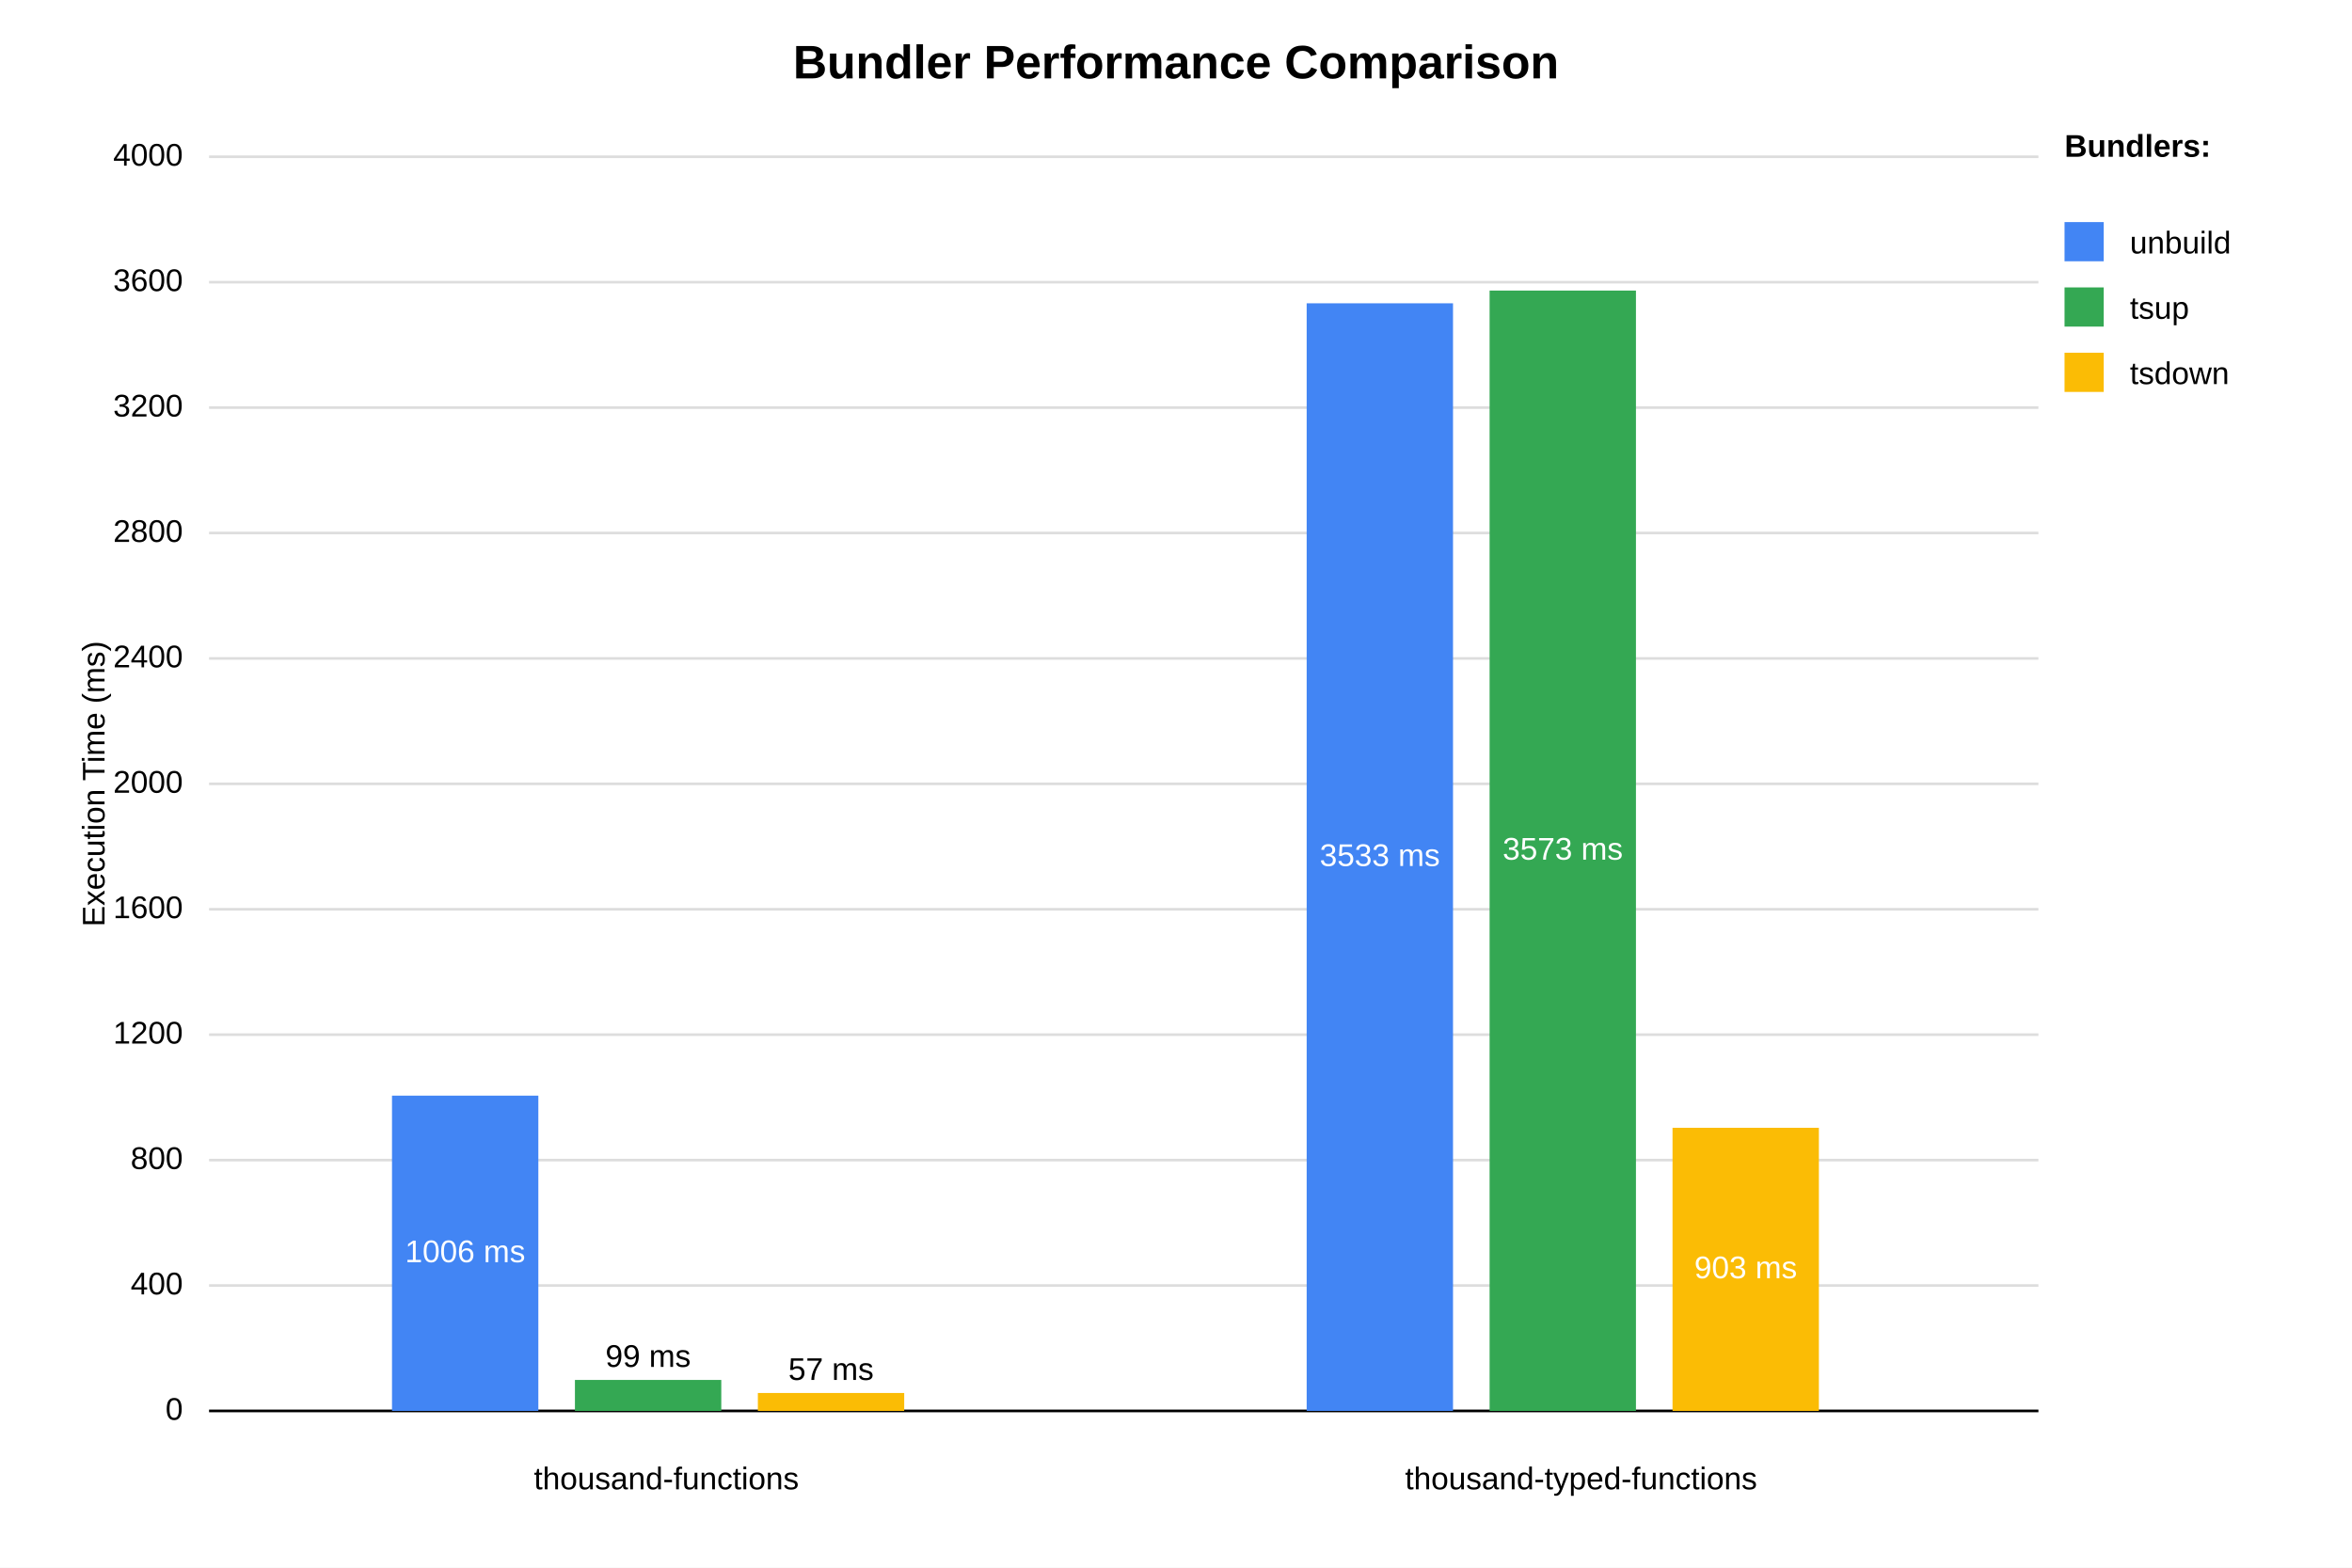
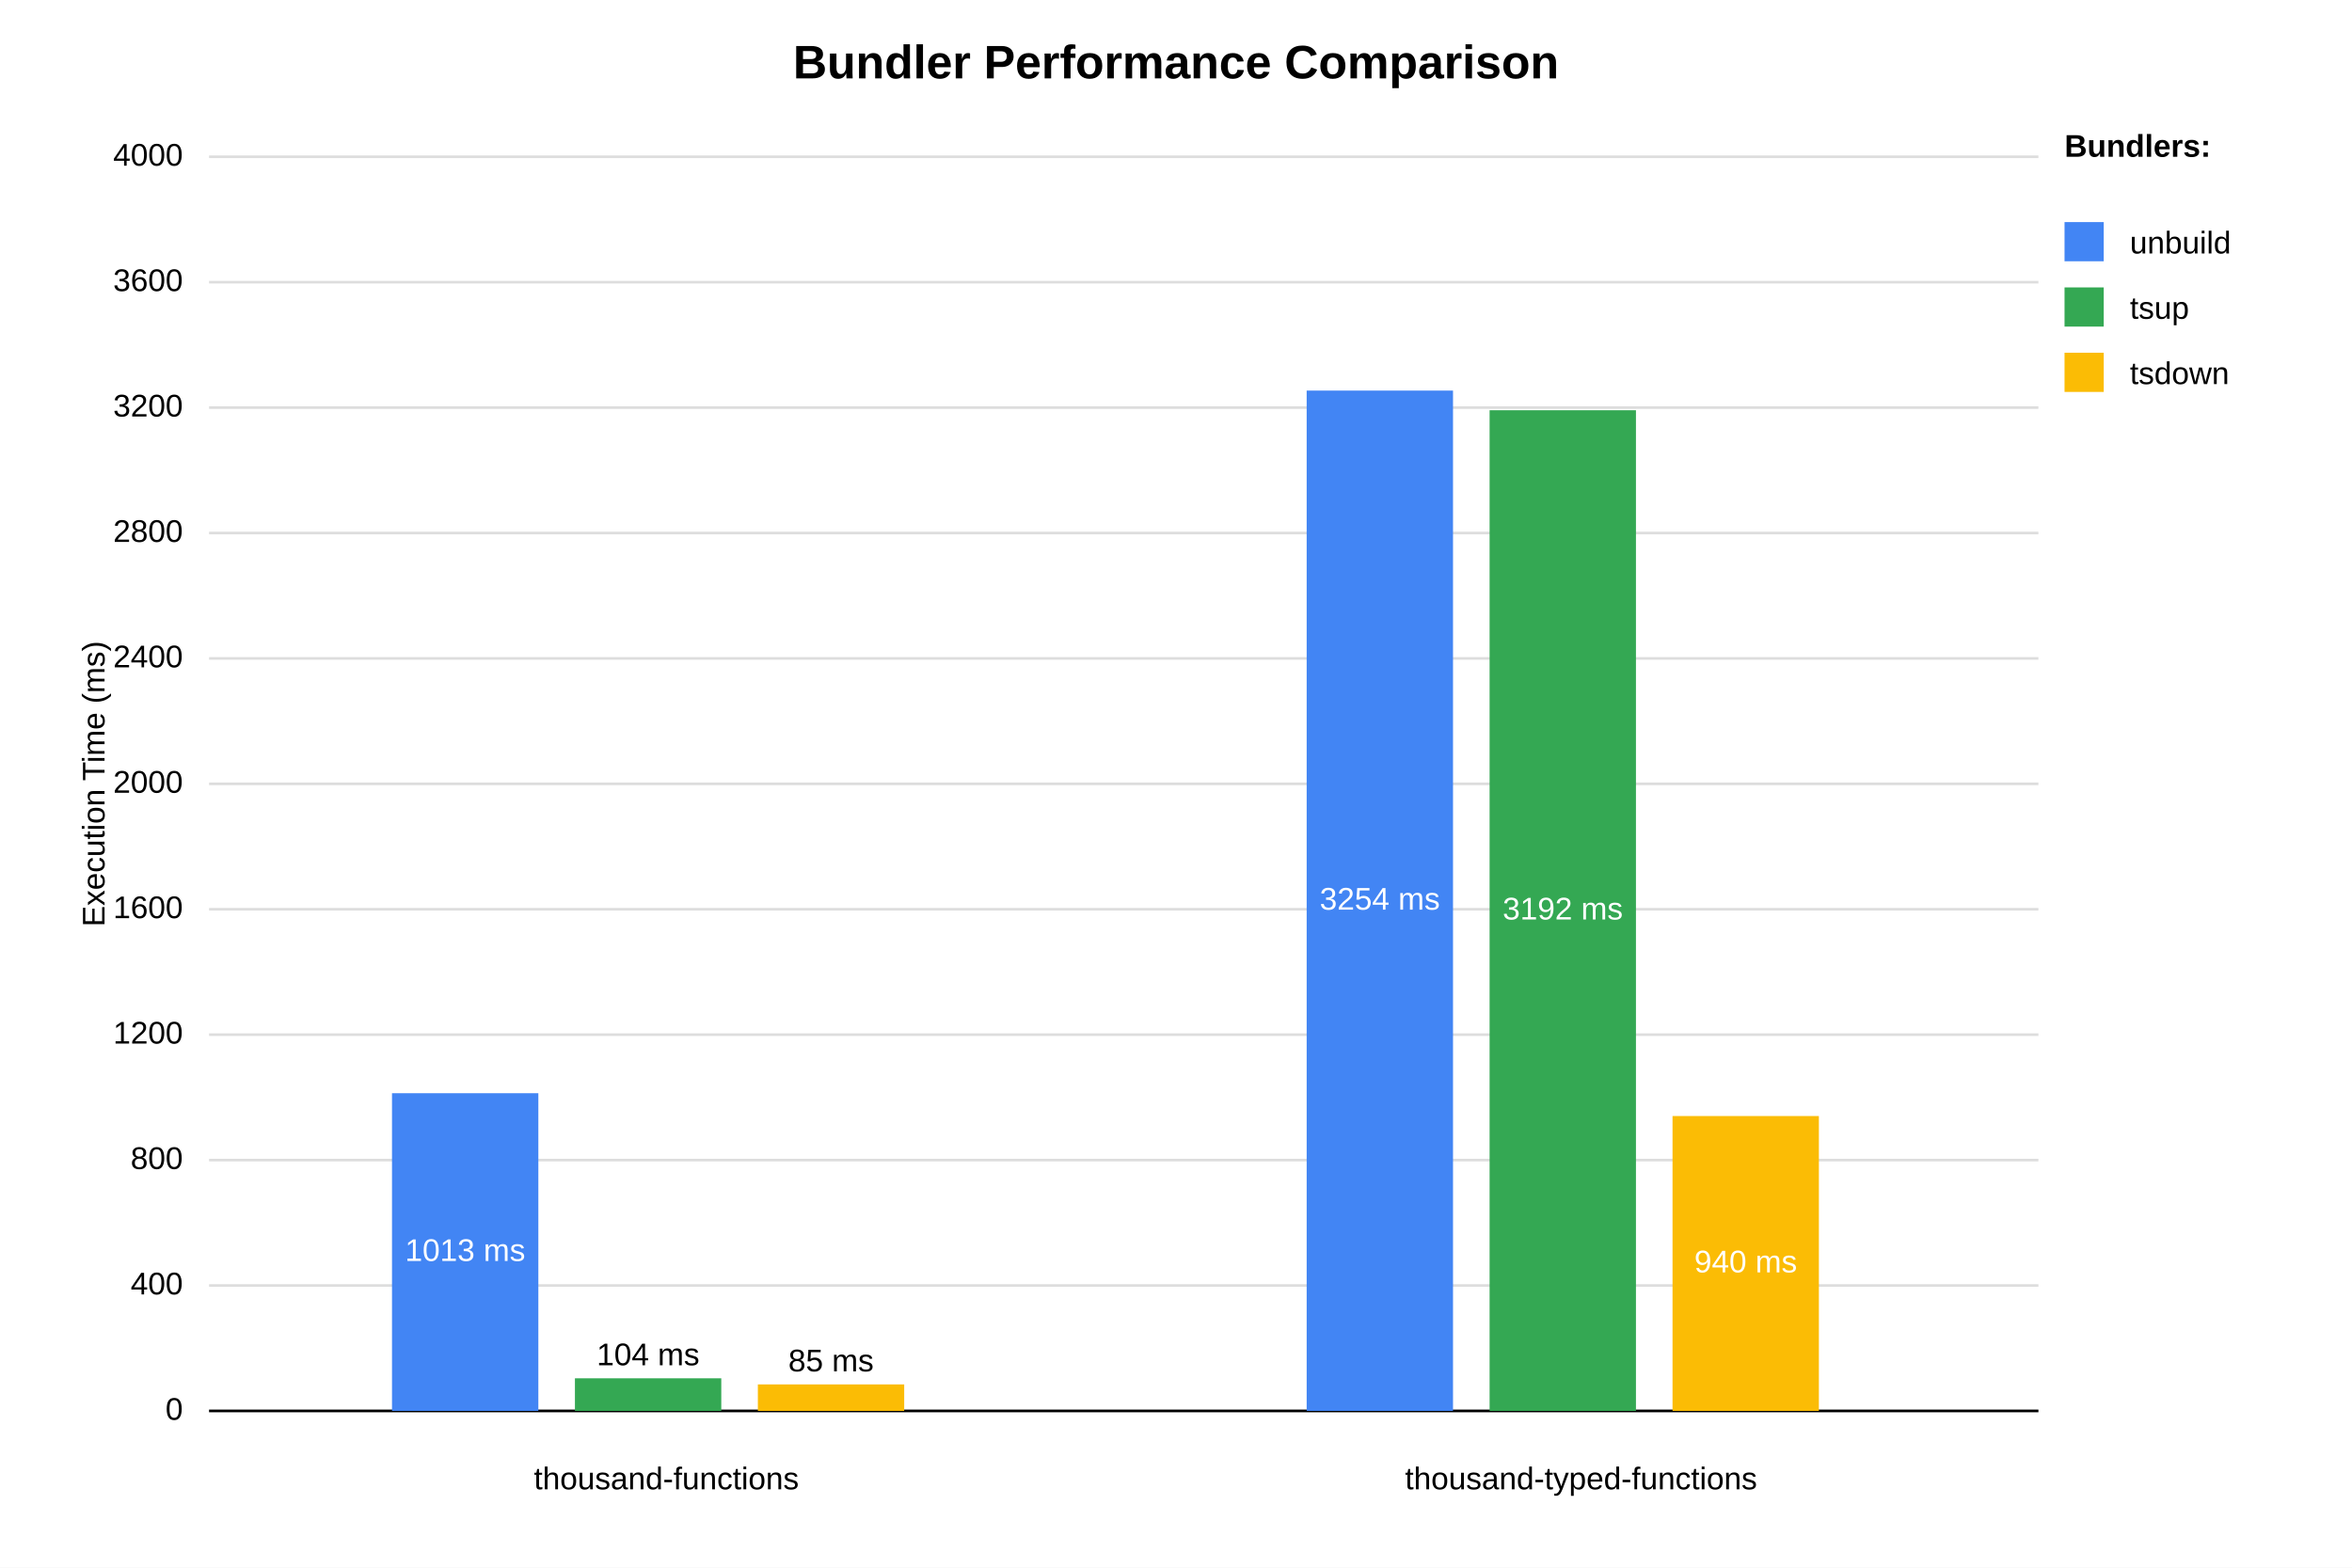
<svg xmlns="http://www.w3.org/2000/svg" width="900" height="600">
  <rect width="900" height="600" fill="white" />
  <text x="450" y="30" font-family="Arial, sans-serif" font-size="18" font-weight="bold" text-anchor="middle">Bundler Performance Comparison</text>
  <g transform="translate(80, 60)">
    <line x1="0" y1="480" x2="700" y2="480" stroke="#ddd" stroke-width="1" />
    <text x="-10" y="480" font-family="Arial, sans-serif" font-size="12" text-anchor="end" dominant-baseline="middle">0</text>
    <line x1="0" y1="432" x2="700" y2="432" stroke="#ddd" stroke-width="1" />
    <text x="-10" y="432" font-family="Arial, sans-serif" font-size="12" text-anchor="end" dominant-baseline="middle">400</text>
    <line x1="0" y1="384" x2="700" y2="384" stroke="#ddd" stroke-width="1" />
    <text x="-10" y="384" font-family="Arial, sans-serif" font-size="12" text-anchor="end" dominant-baseline="middle">800</text>
    <line x1="0" y1="336" x2="700" y2="336" stroke="#ddd" stroke-width="1" />
    <text x="-10" y="336" font-family="Arial, sans-serif" font-size="12" text-anchor="end" dominant-baseline="middle">1200</text>
    <line x1="0" y1="288" x2="700" y2="288" stroke="#ddd" stroke-width="1" />
    <text x="-10" y="288" font-family="Arial, sans-serif" font-size="12" text-anchor="end" dominant-baseline="middle">1600</text>
    <line x1="0" y1="240" x2="700" y2="240" stroke="#ddd" stroke-width="1" />
    <text x="-10" y="240" font-family="Arial, sans-serif" font-size="12" text-anchor="end" dominant-baseline="middle">2000</text>
    <line x1="0" y1="192" x2="700" y2="192" stroke="#ddd" stroke-width="1" />
    <text x="-10" y="192" font-family="Arial, sans-serif" font-size="12" text-anchor="end" dominant-baseline="middle">2400</text>
    <line x1="0" y1="144" x2="700" y2="144" stroke="#ddd" stroke-width="1" />
    <text x="-10" y="144" font-family="Arial, sans-serif" font-size="12" text-anchor="end" dominant-baseline="middle">2800</text>
    <line x1="0" y1="96" x2="700" y2="96" stroke="#ddd" stroke-width="1" />
    <text x="-10" y="96" font-family="Arial, sans-serif" font-size="12" text-anchor="end" dominant-baseline="middle">3200</text>
    <line x1="0" y1="48" x2="700" y2="48" stroke="#ddd" stroke-width="1" />
    <text x="-10" y="48" font-family="Arial, sans-serif" font-size="12" text-anchor="end" dominant-baseline="middle">3600</text>
    <line x1="0" y1="0" x2="700" y2="0" stroke="#ddd" stroke-width="1" />
    <text x="-10" y="0" font-family="Arial, sans-serif" font-size="12" text-anchor="end" dominant-baseline="middle">4000</text>
    <text x="-40" y="240" font-family="Arial, sans-serif" font-size="12" text-anchor="middle" transform="rotate(-90, -40, 240)">Execution Time (ms)</text>
    <line x1="0" y1="480" x2="700" y2="480" stroke="#000" stroke-width="1" />
    <text x="175" y="510" font-family="Arial, sans-serif" font-size="12" text-anchor="middle">thousand-functions</text>
-     <rect x="70" y="359.338" width="56" height="120.662" fill="#4285F4" />
-     <text x="98" y="419.669" font-family="Arial, sans-serif" font-size="12" text-anchor="middle" fill="#fff" dominant-baseline="middle">1006 ms</text>
-     <rect x="140" y="468.142" width="56" height="11.858" fill="#34A853" />
-     <text x="168" y="463.142" font-family="Arial, sans-serif" font-size="12" text-anchor="middle">99 ms</text>
-     <rect x="210" y="473.136" width="56" height="6.864" fill="#FBBC05" />
-     <text x="238" y="468.136" font-family="Arial, sans-serif" font-size="12" text-anchor="middle">57 ms</text>
+     <rect x="70" y="358.404" width="56" height="121.596" fill="#4285F4" />
+     <text x="98" y="419.202" font-family="Arial, sans-serif" font-size="12" text-anchor="middle" fill="#fff" dominant-baseline="middle">1013 ms</text>
+     <rect x="140" y="467.515" width="56" height="12.485" fill="#34A853" />
+     <text x="168" y="462.515" font-family="Arial, sans-serif" font-size="12" text-anchor="middle">104 ms</text>
+     <rect x="210" y="469.858" width="56" height="10.142" fill="#FBBC05" />
+     <text x="238" y="464.858" font-family="Arial, sans-serif" font-size="12" text-anchor="middle">85 ms</text>
    <text x="525" y="510" font-family="Arial, sans-serif" font-size="12" text-anchor="middle">thousand-typed-functions</text>
-     <rect x="420" y="56.08" width="56" height="423.92" fill="#4285F4" />
-     <text x="448" y="268.04" font-family="Arial, sans-serif" font-size="12" text-anchor="middle" fill="#fff" dominant-baseline="middle">3533 ms</text>
-     <rect x="490" y="51.209" width="56" height="428.791" fill="#34A853" />
-     <text x="518" y="265.604" font-family="Arial, sans-serif" font-size="12" text-anchor="middle" fill="#fff" dominant-baseline="middle">3573 ms</text>
-     <rect x="560" y="371.639" width="56" height="108.361" fill="#FBBC05" />
-     <text x="588" y="425.819" font-family="Arial, sans-serif" font-size="12" text-anchor="middle" fill="#fff" dominant-baseline="middle">903 ms</text>
+     <rect x="420" y="89.488" width="56" height="390.512" fill="#4285F4" />
+     <text x="448" y="284.744" font-family="Arial, sans-serif" font-size="12" text-anchor="middle" fill="#fff" dominant-baseline="middle">3254 ms</text>
+     <rect x="490" y="97.01" width="56" height="382.99" fill="#34A853" />
+     <text x="518" y="288.505" font-family="Arial, sans-serif" font-size="12" text-anchor="middle" fill="#fff" dominant-baseline="middle">3192 ms</text>
+     <rect x="560" y="367.141" width="56" height="112.859" fill="#FBBC05" />
+     <text x="588" y="423.57" font-family="Arial, sans-serif" font-size="12" text-anchor="middle" fill="#fff" dominant-baseline="middle">940 ms</text>
    <text x="710" y="0" font-family="Arial, sans-serif" font-size="12" font-weight="bold" text-anchor="start">Bundlers:</text>
    <rect x="710" y="25" width="15" height="15" fill="#4285F4" />
    <text x="735" y="37" font-family="Arial, sans-serif" font-size="12" text-anchor="start">unbuild</text>
    <rect x="710" y="50" width="15" height="15" fill="#34A853" />
    <text x="735" y="62" font-family="Arial, sans-serif" font-size="12" text-anchor="start">tsup</text>
    <rect x="710" y="75" width="15" height="15" fill="#FBBC05" />
    <text x="735" y="87" font-family="Arial, sans-serif" font-size="12" text-anchor="start">tsdown</text>
  </g>
</svg>
